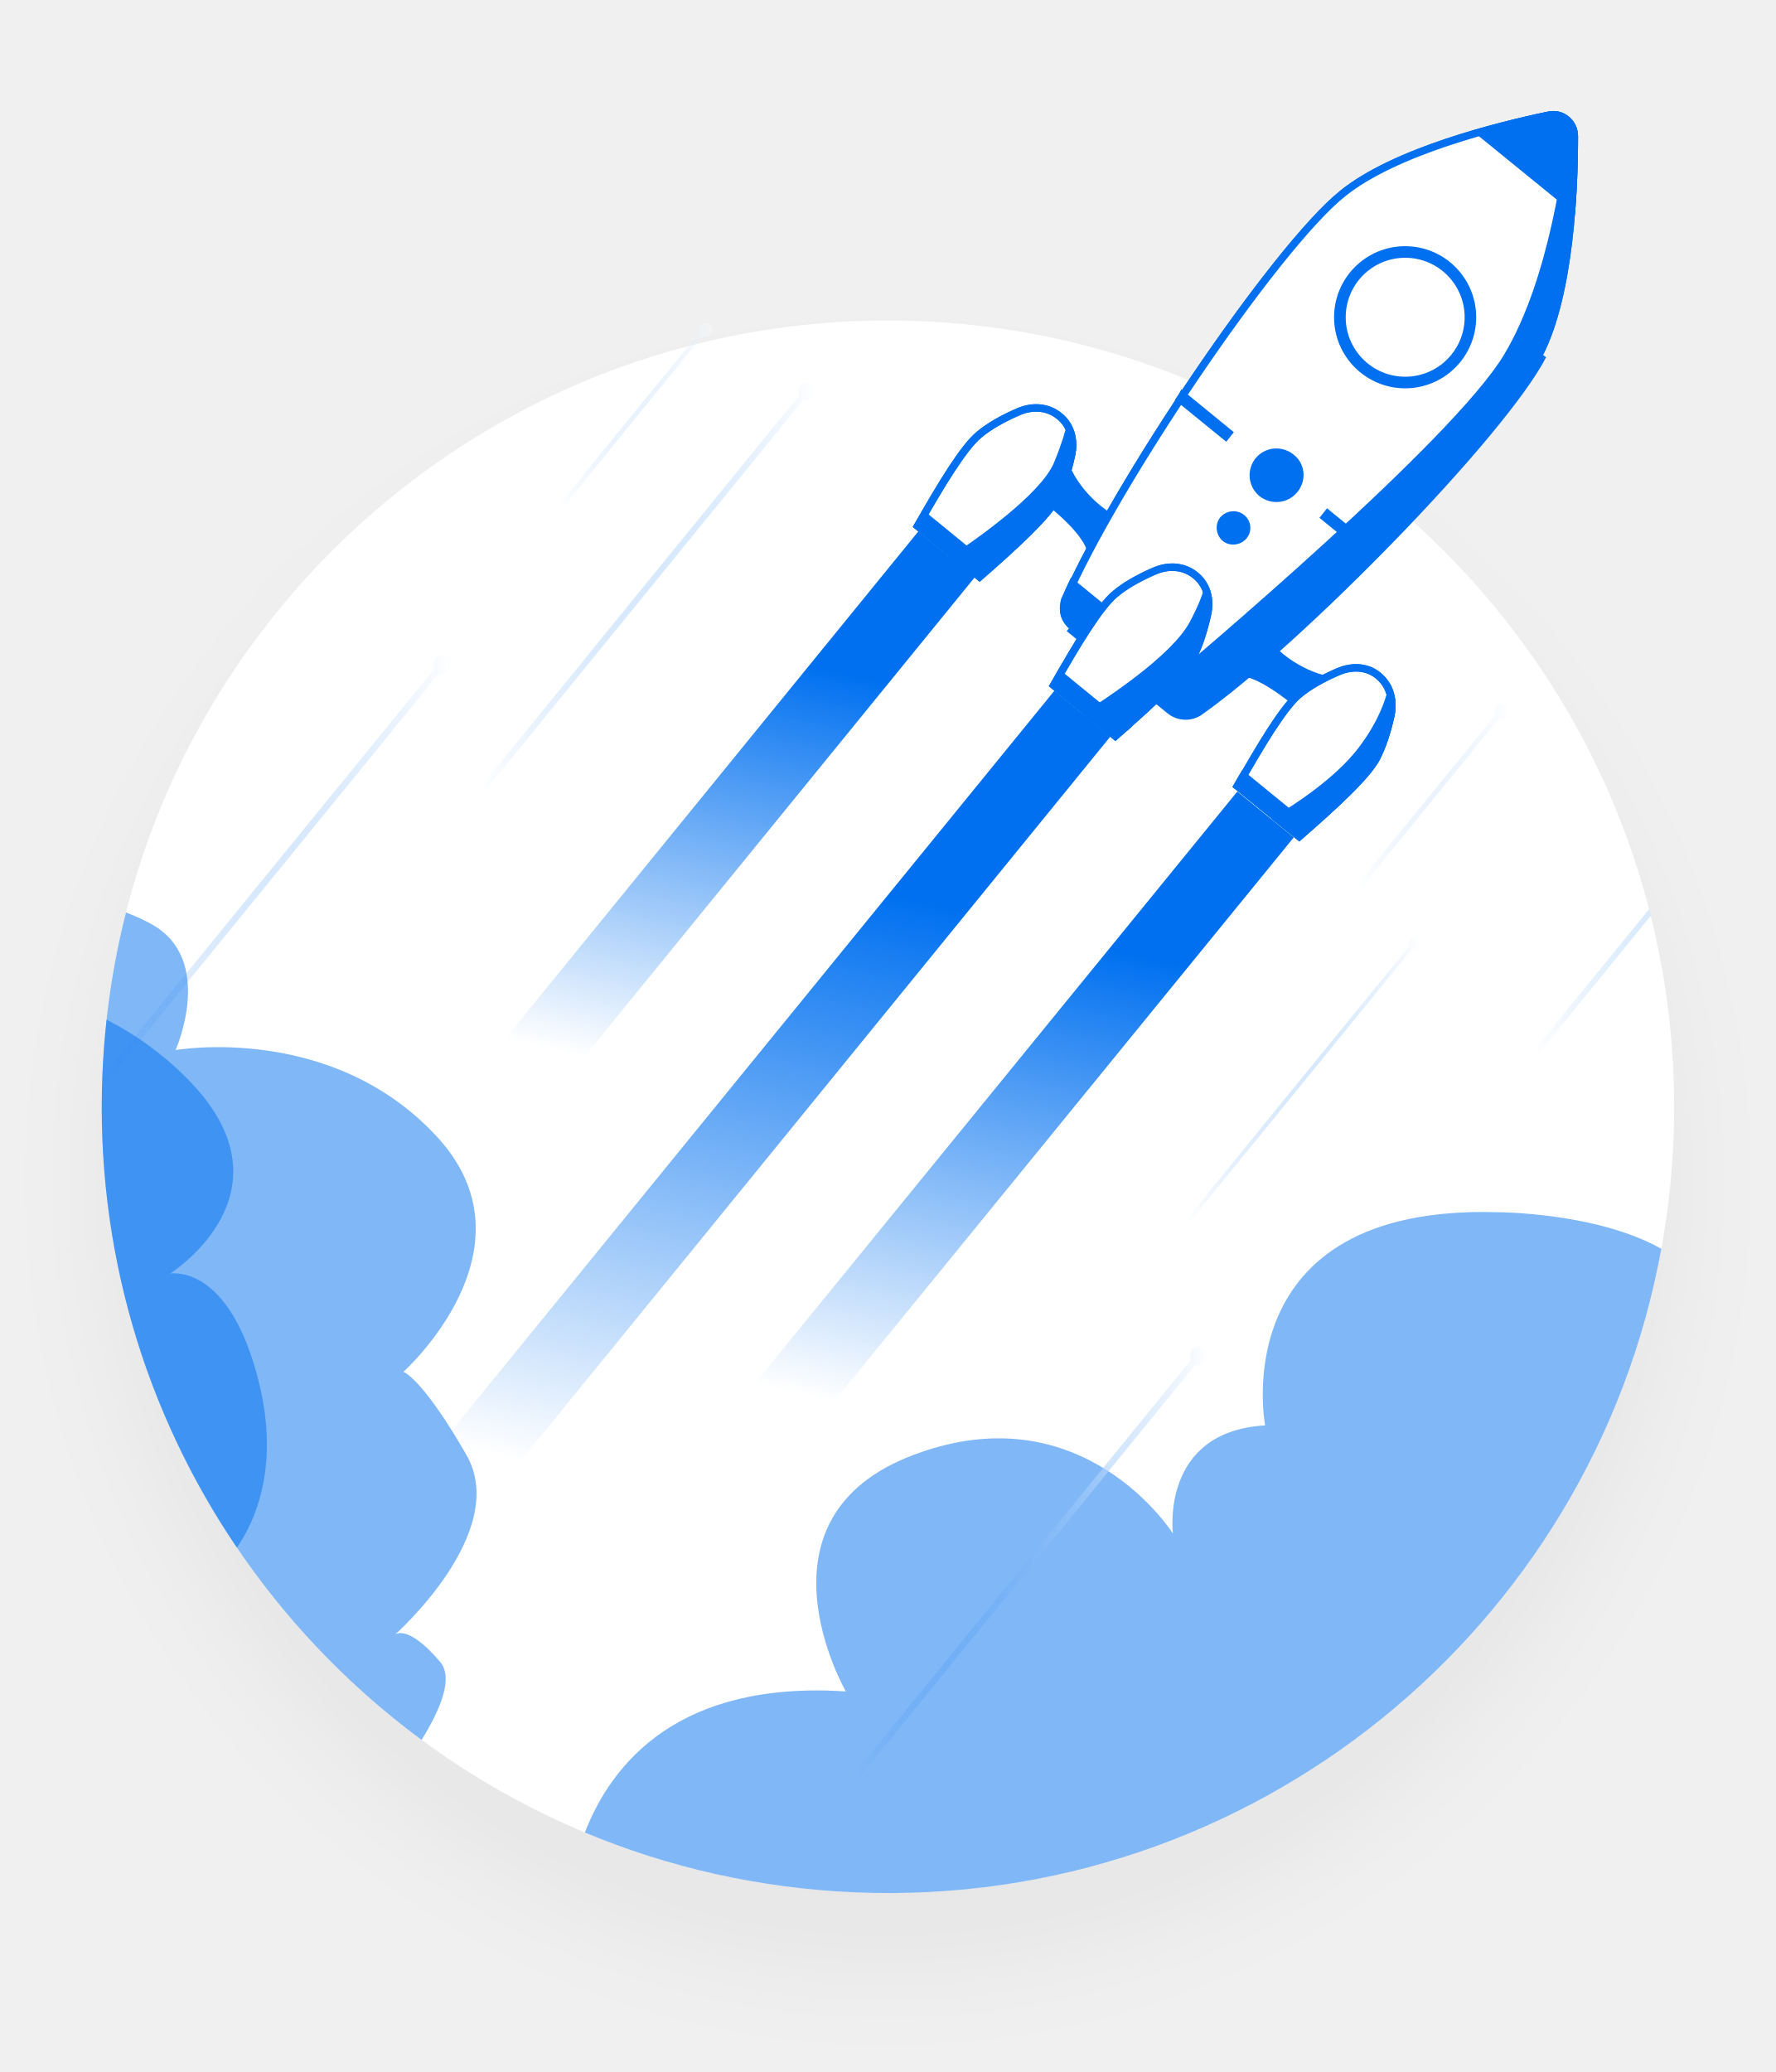
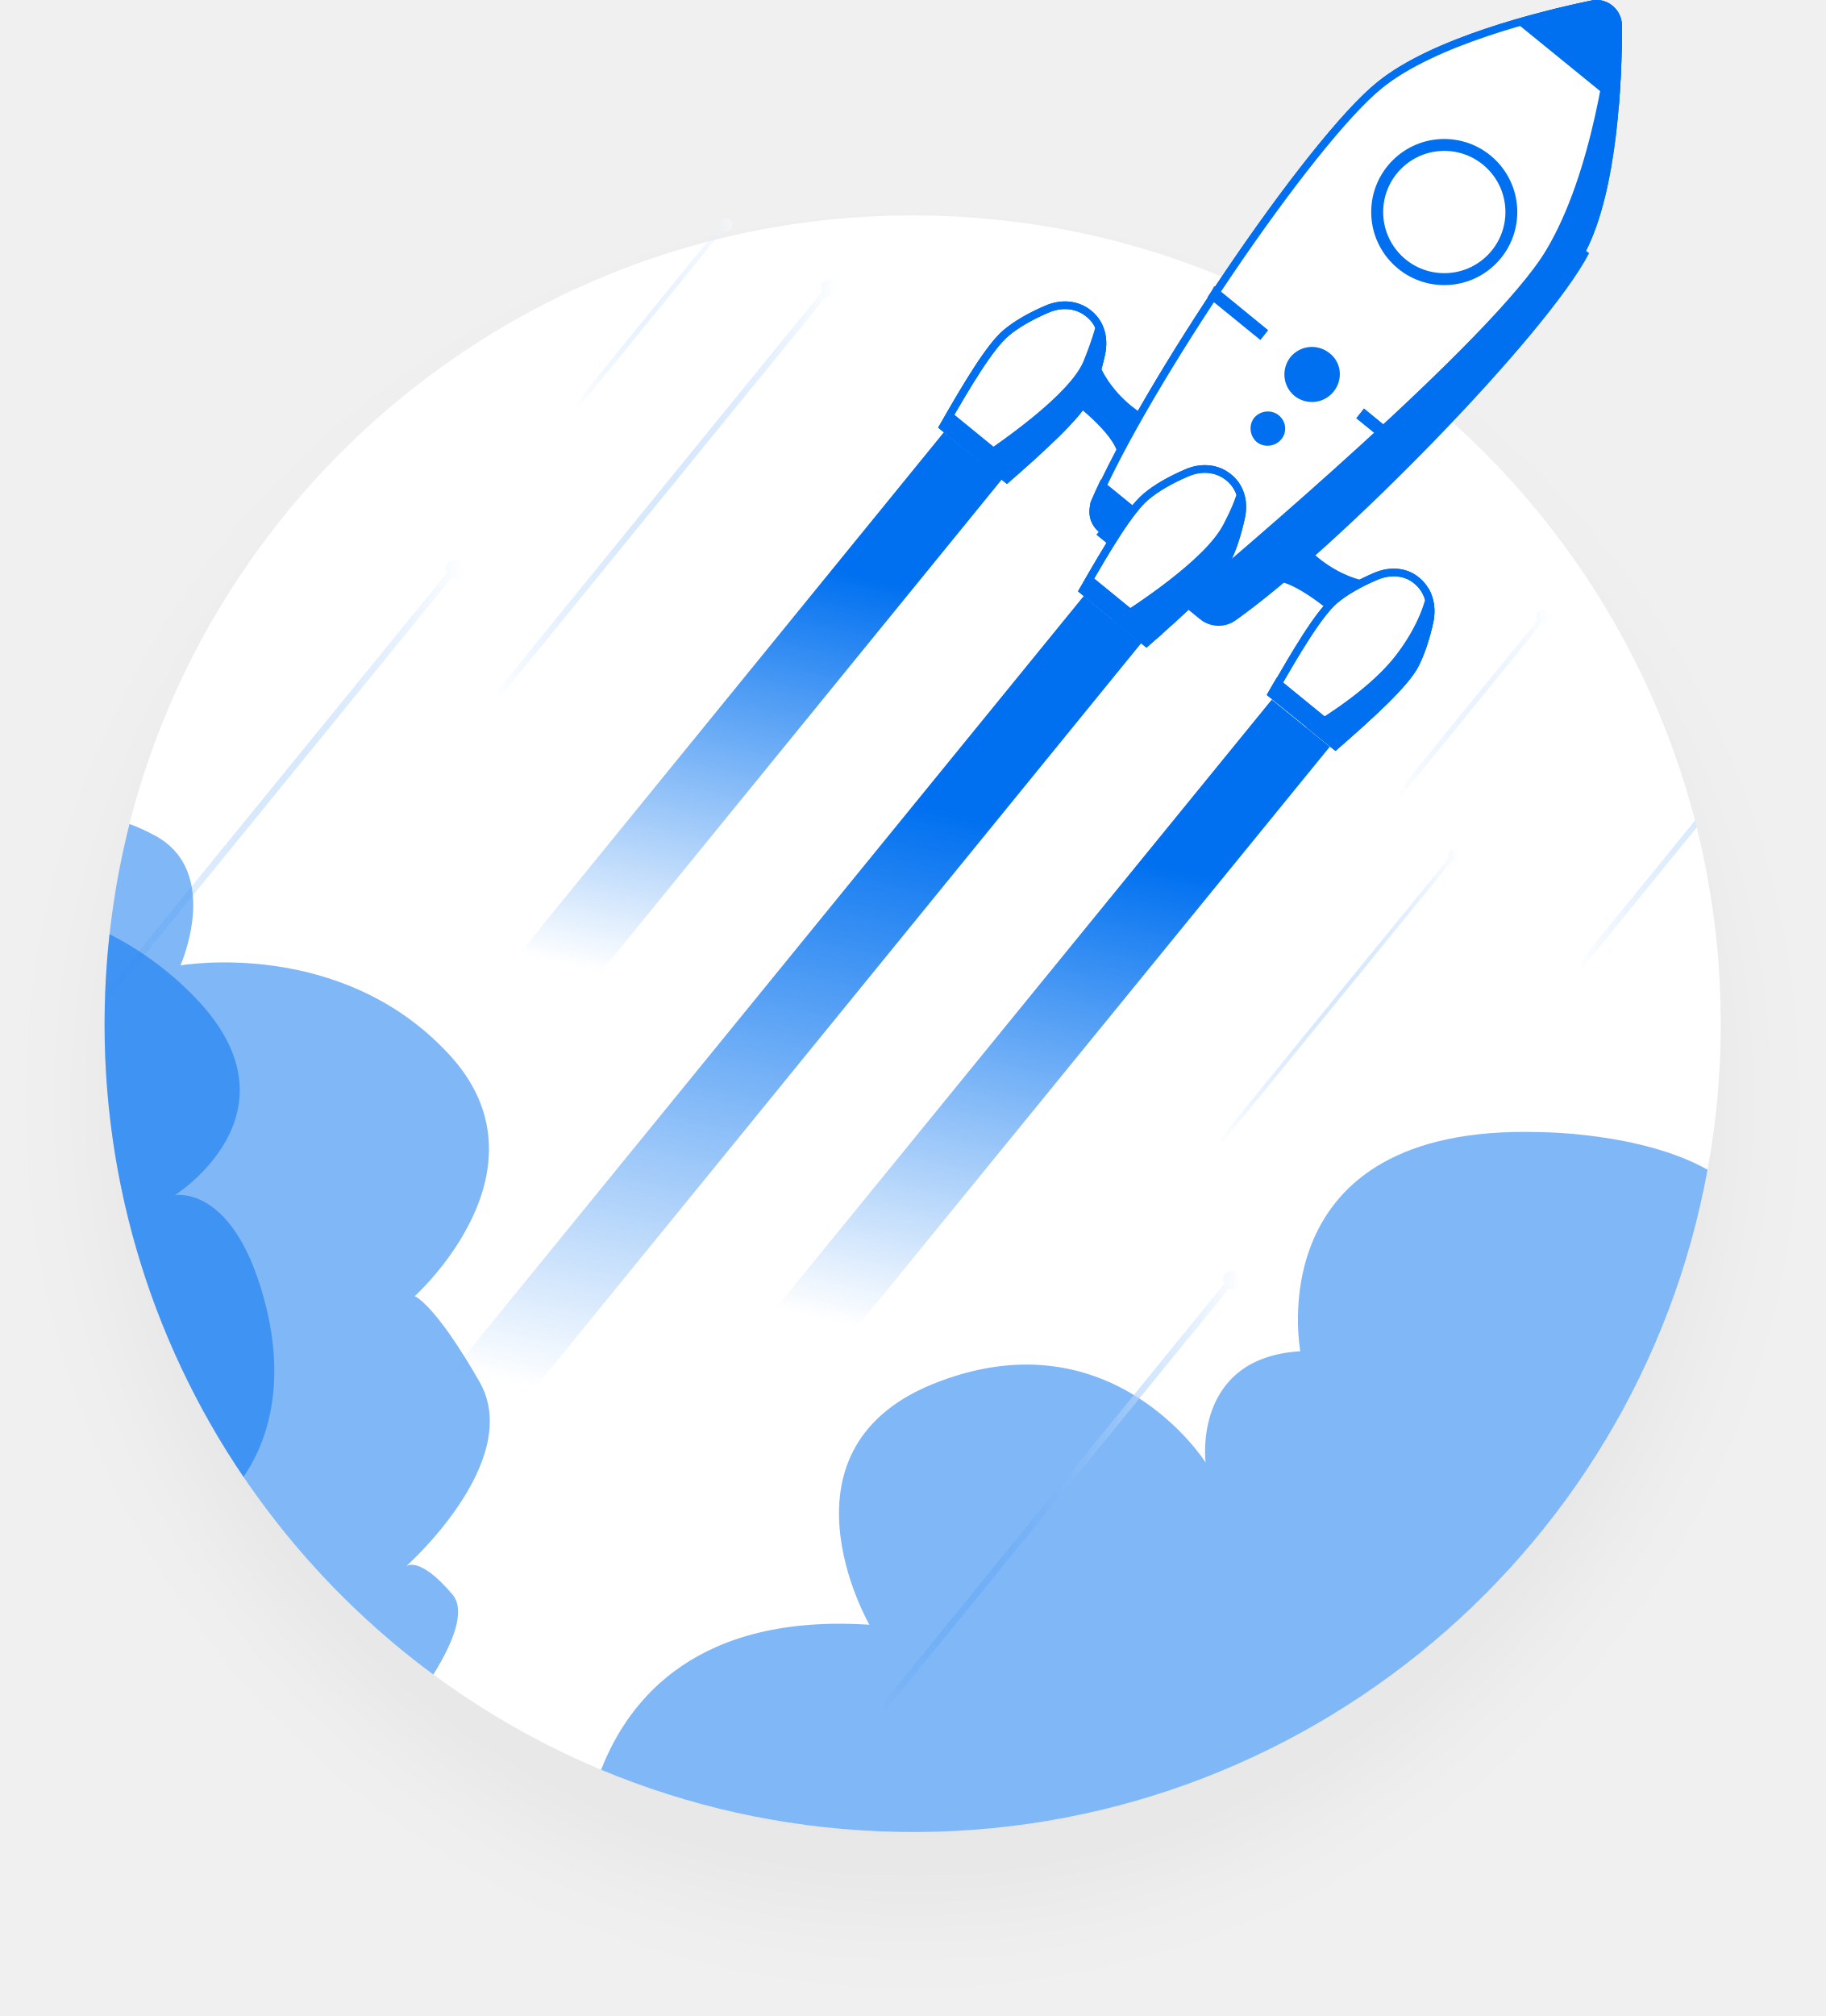
- <svg xmlns="http://www.w3.org/2000/svg" width="192" height="224" viewBox="0 0 192 224" fill="none">
-   <g filter="url(#filter0_d_3_1598)">
-     <circle cx="95.999" cy="119.653" r="84.999" fill="white" />
+ <svg xmlns="http://www.w3.org/2000/svg" width="192" height="212" viewBox="0 0 192 212" fill="none">
+   <g filter="url(#filter0_d_3_1599)">
+     <circle cx="95.999" cy="107.653" r="84.999" fill="white" />
  </g>
-   <path fill-rule="evenodd" clip-rule="evenodd" d="M45.581 188.094C23.638 171.898 9.865 145.45 11.074 116.149C11.322 110.123 12.192 104.269 13.62 98.647C14.491 98.972 15.389 99.373 16.299 99.866C23.369 103.687 18.98 113.523 18.98 113.523C18.98 113.523 35.747 110.55 47.135 122.773C58.55 134.93 43.615 148.305 43.615 148.305C43.615 148.305 45.654 148.965 50.449 157.327C55.178 165.663 42.704 176.72 42.704 176.72C42.704 176.72 44.04 175.489 47.589 179.669C49.021 181.356 47.685 184.702 45.581 188.094Z" fill="#0070F0" fill-opacity="0.5" />
-   <path fill-rule="evenodd" clip-rule="evenodd" d="M25.61 167.307C15.749 152.765 10.294 135.05 11.074 116.148C11.156 114.158 11.306 112.186 11.521 110.236C14.61 111.811 17.756 113.998 20.648 117.03C32.116 129.055 18.382 137.691 18.382 137.691C18.382 137.691 24.801 136.417 28.01 149.518C30.276 158.767 27.461 164.648 25.61 167.307Z" fill="#0070F0" fill-opacity="0.5" />
-   <path fill-rule="evenodd" clip-rule="evenodd" d="M179.613 135.007C172.131 176.046 135.368 206.349 92.498 204.58C82.132 204.153 72.276 201.886 63.232 198.107C66.204 190.466 73.511 181.693 91.449 182.855C91.449 182.855 80.604 164.042 98.858 157.255C117.111 150.402 126.811 165.789 126.811 165.789C126.811 165.789 125.396 154.769 136.779 154.097C136.779 154.097 132.199 130.177 161.903 131.051C161.903 131.051 172.605 131.051 179.613 135.007Z" fill="#0070F0" fill-opacity="0.5" />
-   <path opacity="0.32" d="M162.411 76.073C161.975 76.073 161.594 76.454 161.594 76.89C161.594 77.053 161.648 77.162 161.703 77.271L140.344 103.479L140.78 103.806L162.084 77.653C162.193 77.707 162.302 77.707 162.411 77.707C162.847 77.707 163.228 77.326 163.228 76.89C163.228 76.454 162.847 76.073 162.411 76.073Z" fill="url(#paint0_linear_3_1598)" />
-   <path opacity="0.63" d="M152.957 101.307C152.576 101.307 152.303 101.579 152.303 101.961C152.303 102.07 152.358 102.179 152.358 102.288L118.031 144.406L118.358 144.678L152.685 102.56C152.739 102.615 152.848 102.615 152.957 102.615C153.339 102.615 153.611 102.342 153.611 101.961C153.611 101.579 153.339 101.307 152.957 101.307Z" fill="url(#paint1_linear_3_1598)" />
-   <path opacity="0.65" fill-rule="evenodd" clip-rule="evenodd" d="M178.477 99.004L151.983 131.551L151.492 131.17L178.294 98.283C178.356 98.523 178.417 98.763 178.477 99.004Z" fill="url(#paint2_linear_3_1598)" />
-   <path opacity="0.63" d="M87.251 41.349C86.76 41.349 86.325 41.785 86.325 42.276C86.325 42.439 86.379 42.603 86.433 42.712L37.613 102.702L38.104 103.083L86.924 43.148C87.033 43.202 87.142 43.202 87.305 43.202C87.796 43.202 88.231 42.766 88.231 42.276C88.231 41.785 87.796 41.349 87.251 41.349Z" fill="url(#paint3_linear_3_1598)" />
-   <path opacity="0.35" d="M76.249 34.888C75.813 34.888 75.486 35.215 75.486 35.651C75.486 35.76 75.541 35.869 75.595 35.978L53.691 62.84L54.073 63.167L75.922 36.359C76.031 36.414 76.14 36.414 76.249 36.414C76.685 36.414 77.012 36.087 77.012 35.651C77.012 35.215 76.685 34.888 76.249 34.888Z" fill="url(#paint4_linear_3_1598)" />
-   <path opacity="0.63" fill-rule="evenodd" clip-rule="evenodd" d="M11.036 117.517C11.046 117.134 11.058 116.751 11.073 116.367L46.939 72.336L46.939 72.336C46.885 72.173 46.83 72.01 46.83 71.846C46.83 71.247 47.321 70.811 47.865 70.811C48.41 70.811 48.901 71.247 48.901 71.846C48.901 72.445 48.41 72.881 47.865 72.881C47.757 72.881 47.593 72.827 47.484 72.772L11.036 117.517Z" fill="url(#paint5_linear_3_1598)" />
-   <path opacity="0.9" fill-rule="evenodd" clip-rule="evenodd" d="M83.455 203.729C83.203 203.692 82.951 203.654 82.699 203.614L128.753 147.038C128.699 146.929 128.644 146.765 128.644 146.602C128.644 146.057 129.08 145.621 129.625 145.621C130.17 145.621 130.606 146.057 130.606 146.602C130.606 147.147 130.17 147.582 129.625 147.582C129.516 147.582 129.353 147.582 129.244 147.528L83.455 203.729Z" fill="url(#paint6_linear_3_1598)" />
-   <path d="M167.397 12.33L167.397 12.33L167.401 12.329C168.915 11.987 170.342 13.158 170.342 14.736C170.342 17.537 170.233 21.802 169.704 26.187C169.174 30.578 168.225 35.062 166.558 38.315C165.483 40.398 163.316 43.359 160.487 46.759C157.661 50.155 154.188 53.974 150.51 57.771C143.151 65.368 134.991 72.859 129.591 76.686L129.589 76.688C128.708 77.323 127.481 77.275 126.648 76.589L126.647 76.588L115.751 67.708C115.751 67.707 115.751 67.707 115.75 67.707C114.917 67.021 114.621 65.842 115.064 64.807C117.669 58.728 123.324 49.21 129.261 40.462C132.227 36.09 135.261 31.916 138.014 28.465C140.771 25.01 143.234 22.296 145.062 20.831L145.063 20.83C147.885 18.546 152.084 16.705 156.285 15.291C160.48 13.879 164.651 12.901 167.397 12.33Z" fill="white" stroke="#0070F0" stroke-width="0.538" />
-   <path d="M127.02 43.234L132.577 47.756L133.394 46.721L127.728 42.089C127.51 42.525 127.237 42.907 127.02 43.234Z" fill="#0070F0" />
-   <path d="M169.627 12.611C169.137 17.406 167.502 30.156 162.653 38.274C157.15 47.537 129.416 70.912 124.458 75.108L126.419 76.688C127.346 77.45 128.708 77.505 129.688 76.797C140.531 69.223 162.435 46.883 166.74 38.438C170.118 31.845 170.554 20.348 170.554 14.736C170.608 13.864 170.227 13.156 169.627 12.611Z" fill="#0070F0" />
-   <path d="M140.259 53.204C139.224 54.457 137.426 54.62 136.172 53.64C134.919 52.604 134.756 50.806 135.736 49.553C136.772 48.3 138.57 48.136 139.823 49.117C141.131 50.098 141.294 51.951 140.259 53.204Z" fill="#0070F0" />
-   <path d="M151.917 41.98C156.16 41.98 159.599 38.541 159.599 34.298C159.599 30.055 156.16 26.615 151.917 26.615C147.674 26.615 144.234 30.055 144.234 34.298C144.234 38.541 147.674 41.98 151.917 41.98Z" fill="#0070F0" />
-   <path d="M151.921 40.726C155.472 40.726 158.351 37.848 158.351 34.297C158.351 30.746 155.472 27.867 151.921 27.867C148.37 27.867 145.492 30.746 145.492 34.297C145.492 37.848 148.37 40.726 151.921 40.726Z" fill="white" />
-   <path d="M134.76 58.216C134.107 58.979 132.962 59.088 132.2 58.489C131.437 57.835 131.328 56.691 131.927 55.928C132.581 55.165 133.725 55.056 134.488 55.655C135.305 56.309 135.414 57.453 134.76 58.216Z" fill="#0070F0" />
-   <path d="M115.955 62.794C115.515 63.706 115.197 63.909 114.866 64.701C114.623 65.283 115.05 65.829 114.866 66.336L115.411 67.687L127.943 77.233C129.032 76.58 130.34 76.471 131.702 75.381L115.955 62.794Z" fill="url(#paint7_linear_3_1598)" />
-   <path d="M115.791 62.413C115.401 63.221 115.054 63.986 114.749 64.701C114.458 65.385 114.962 65.75 114.749 66.336L115.41 67.76L126.388 76.688L127.942 77.233C128.554 76.866 129.272 77.193 129.977 76.688C130.528 76.294 131.104 75.858 131.701 75.38L115.791 62.413Z" fill="#0070F0" />
-   <path d="M127.89 72.275C126.364 73.582 125.22 74.563 124.512 75.162L125.166 75.707L126.473 76.743L127.399 77.233C127.944 77.233 128.489 77.505 129.797 76.852C130.124 76.634 130.396 76.416 130.723 76.198C130.723 76.198 130.778 76.198 130.778 76.143C130.996 75.98 131.214 75.816 131.377 75.653C131.486 75.544 131.595 75.489 131.704 75.435L131.758 75.38L127.89 72.275Z" fill="#0070F0" />
-   <path d="M120.046 55.437C120.046 55.437 116.995 53.639 115.578 50.206L112.473 54.021C112.473 54.021 117.322 57.562 117.594 59.905C118.303 58.489 119.12 57.017 120.046 55.437Z" fill="#0070F0" />
-   <path d="M126.477 76.797C127.403 77.56 128.765 77.614 129.746 76.906C140.589 69.223 162.438 46.884 166.797 38.438L126.477 76.797ZM126.477 76.797L115.58 67.915L126.477 76.797ZM166.438 38.254C165.37 40.323 163.212 43.274 160.383 46.673C157.561 50.065 154.089 53.882 150.413 57.677C143.056 65.273 134.903 72.757 129.513 76.576L129.51 76.578C128.68 77.178 127.52 77.133 126.734 76.485L126.732 76.484L115.836 67.604C115.836 67.603 115.836 67.603 115.835 67.603C115.049 66.955 114.768 65.84 115.188 64.86C117.788 58.794 123.437 49.284 129.372 40.538C132.337 36.168 135.369 31.997 138.119 28.549C140.875 25.095 143.331 22.391 145.146 20.936L145.148 20.935C147.951 18.666 152.131 16.831 156.328 15.419C160.516 14.009 164.681 13.032 167.424 12.462L167.424 12.462L167.431 12.46C168.857 12.138 170.207 13.241 170.207 14.736C170.207 17.534 170.099 21.793 169.57 26.171C169.04 30.558 168.094 35.022 166.438 38.254Z" stroke="#0070F0" stroke-width="0.808" />
-   <path d="M114.239 53.883L114.239 53.884C113.725 54.834 112.648 56.077 111.137 57.561C109.696 58.976 107.89 60.582 105.87 62.321L99.203 56.867C100.502 54.586 101.72 52.509 102.823 50.816C103.98 49.039 104.988 47.722 105.81 47.029L105.81 47.029L105.812 47.027C106.913 46.083 108.452 45.23 110.069 44.53L110.069 44.53L110.071 44.529C111.792 43.769 113.427 44.083 114.502 44.962L114.502 44.962L114.509 44.968C115.629 45.845 116.239 47.371 115.834 49.193L115.834 49.194C115.456 50.921 114.921 52.623 114.239 53.883Z" fill="white" stroke="#0070F0" stroke-width="0.808" />
-   <path d="M99.774 55.11C99.447 55.71 99.065 56.364 98.684 56.963L105.876 62.847C106.421 62.357 106.966 61.867 107.511 61.431L99.774 55.11Z" fill="#0070F0" />
-   <path d="M143.47 54.948L142.653 55.983L148.21 60.506C148.537 60.179 148.81 59.852 149.137 59.579L143.47 54.948Z" fill="#0070F0" />
-   <path d="M130.549 66.411L130.549 66.412C130.171 68.138 129.637 69.838 128.955 71.097C128.413 72.052 127.32 73.297 125.811 74.778C124.37 76.194 122.577 77.799 120.583 79.537L113.918 74.085C115.217 71.804 116.434 69.727 117.537 68.034C118.695 66.256 119.702 64.94 120.524 64.246L120.524 64.246L120.527 64.244C121.627 63.301 123.166 62.448 124.783 61.747L124.783 61.747L124.786 61.746C126.507 60.987 128.142 61.3 129.216 62.18L129.216 62.18L129.223 62.185C130.344 63.062 130.954 64.589 130.549 66.411Z" fill="white" stroke="#0070F0" stroke-width="0.808" />
-   <path d="M128.651 67.207C126.69 70.912 119.389 75.652 116.991 77.178L120.587 80.12C124.783 76.469 128.161 73.309 129.251 71.348C129.959 70.04 130.504 68.296 130.885 66.553C131.212 65.136 130.94 63.883 130.34 62.902C130.177 63.883 129.687 65.245 128.651 67.207Z" fill="#0070F0" />
-   <path d="M114.488 72.329C114.161 72.928 113.78 73.582 113.398 74.181L120.591 80.066C121.136 79.575 121.68 79.085 122.225 78.649L114.488 72.329Z" fill="#0070F0" />
-   <path d="M51.388 128.722L45.285 123.764L99.282 57.454L105.384 62.412L51.388 128.722Z" fill="url(#paint8_linear_3_1598)" />
-   <path d="M38.368 179.941L32.266 174.982L113.996 74.672L120.044 79.63L38.368 179.941Z" fill="url(#paint9_linear_3_1598)" />
-   <path d="M137.752 69.822C137.752 69.822 140.149 72.438 143.8 73.146L140.694 76.96C140.694 76.96 136.226 72.928 133.883 73.092C135.136 72.111 136.39 70.967 137.752 69.822Z" fill="#0070F0" />
-   <path d="M144.616 72.645L144.616 72.645L144.618 72.644C146.349 71.881 147.976 72.151 149.041 73.07L149.041 73.071L149.049 73.078C150.121 73.955 150.734 75.487 150.38 77.315C150.004 79.034 149.47 80.683 148.785 82.002C148.27 82.952 147.193 84.195 145.691 85.677C144.256 87.092 142.464 88.697 140.47 90.435L133.805 84.982C135.103 82.703 136.308 80.638 137.398 78.95C138.541 77.182 139.536 75.863 140.361 75.141C141.462 74.198 143 73.345 144.616 72.645Z" fill="white" stroke="#0070F0" stroke-width="0.808" />
-   <path d="M142.054 89.546C141.51 90.037 141.074 90.364 140.474 90.854L133.228 85.079C133.609 84.425 133.936 83.825 134.317 83.226L142.054 89.546Z" fill="#0070F0" />
-   <path d="M70.133 163.648L76.236 168.606L139.877 90.527L133.774 85.568L70.133 163.648Z" fill="url(#paint10_linear_3_1598)" />
-   <path d="M167.34 12.066C165.215 12.502 162.273 13.211 159.167 14.137L170.283 23.182C170.555 19.913 170.609 16.916 170.609 14.736C170.609 12.993 169.029 11.685 167.34 12.066Z" fill="#0070F0" />
-   <path d="M130.724 76.088C130.67 76.143 130.67 76.143 130.724 76.088C130.888 75.98 131.106 75.816 131.324 75.598C131.106 75.816 130.888 75.98 130.724 76.088Z" fill="url(#paint11_linear_3_1598)" />
-   <path d="M125.658 76.089L126.421 76.688L125.114 75.653L125.658 76.089Z" fill="url(#paint12_linear_3_1598)" />
-   <path d="M170.117 14.615C170.117 14.565 170.117 14.514 170.117 14.463C170.117 14.412 170.117 14.361 170.117 14.31C170.117 14.26 170.063 14.209 170.063 14.107C170.063 14.056 170.063 14.056 170.063 14.006C170.063 13.955 170.008 13.853 169.954 13.802V13.752C169.899 13.65 169.845 13.599 169.845 13.548C169.79 13.447 169.736 13.396 169.681 13.345C169.572 13.193 169.409 13.091 169.3 12.938C169.082 14.768 168.701 17.817 167.992 21.272L169.899 22.746C169.954 22.39 169.954 21.984 170.008 21.628C170.063 20.866 170.117 20.154 170.117 19.494V19.443C170.172 18.782 170.172 18.122 170.172 17.512C170.172 17.461 170.172 17.41 170.172 17.41C170.172 17.105 170.172 16.851 170.172 16.547C170.172 16.292 170.172 16.038 170.172 15.784C170.172 15.733 170.172 15.683 170.172 15.632C170.172 15.378 170.172 15.174 170.172 14.971C170.117 14.819 170.117 14.717 170.117 14.615Z" fill="#0070F0" />
-   <path d="M150.226 73.8C149.954 75.216 149.191 77.832 146.848 80.883C144.396 84.098 139.928 87.04 137.422 88.511L140.473 90.963C144.669 87.312 148.047 84.152 149.137 82.191C149.845 80.883 150.39 79.139 150.771 77.396C151.044 76.034 150.826 74.781 150.226 73.8Z" fill="#0070F0" />
-   <path d="M141.298 90.037C141.516 89.819 141.625 89.71 141.843 89.492C141.843 89.492 142.061 89.492 142.116 89.492L139.391 87.312C138.683 87.748 138.029 88.075 137.484 88.402L140.481 90.854C140.754 90.636 141.026 90.255 141.298 90.037C141.244 90.037 141.244 89.982 141.298 90.037Z" fill="#0070F0" />
-   <path d="M120.639 80.066C121.184 79.575 121.729 79.085 122.274 78.649L118.95 75.925C118.187 76.415 117.534 76.851 117.098 77.124L120.639 80.066Z" fill="#0070F0" />
-   <path d="M113.943 50.044C112.472 53.477 105.443 58.381 102.664 60.233L105.933 62.903C110.129 59.253 113.507 56.093 114.597 54.131C115.305 52.823 115.85 51.08 116.231 49.336C116.558 47.81 116.231 46.448 115.468 45.413C115.251 46.394 114.815 47.919 113.943 50.044Z" fill="#0070F0" />
-   <path d="M106.594 61.887C106.812 61.724 106.943 61.529 107.161 61.365C107.161 61.365 107.244 61.267 107.433 61.377L104.572 58.98C103.863 59.47 103.209 59.906 102.773 60.233L105.744 62.67C106.016 62.452 106.322 62.105 106.594 61.887C106.54 61.942 106.54 61.833 106.594 61.887Z" fill="#0070F0" />
-   <path d="M114.243 53.884L114.243 53.884C113.729 54.834 112.652 56.078 111.141 57.561C109.7 58.976 107.894 60.582 105.874 62.322L99.208 56.867C100.506 54.587 101.724 52.51 102.827 50.816C103.984 49.039 104.992 47.723 105.814 47.029L105.814 47.029L105.816 47.027C106.917 46.084 108.456 45.231 110.073 44.53L110.073 44.53L110.075 44.529C111.796 43.77 113.431 44.083 114.506 44.962L114.506 44.963L114.513 44.968C115.634 45.845 116.243 47.372 115.839 49.194L115.838 49.195C115.46 50.922 114.926 52.624 114.243 53.884Z" stroke="#0070F0" stroke-width="0.808" />
-   <path d="M130.549 66.411L130.549 66.412C130.171 68.138 129.637 69.838 128.955 71.097C128.413 72.052 127.32 73.297 125.811 74.778C124.37 76.194 122.577 77.799 120.583 79.537L113.918 74.085C115.217 71.804 116.434 69.727 117.537 68.034C118.695 66.256 119.702 64.94 120.524 64.246L120.524 64.246L120.527 64.244C121.627 63.301 123.166 62.448 124.783 61.747L124.783 61.747L124.786 61.746C126.507 60.987 128.142 61.3 129.216 62.18L129.216 62.18L129.223 62.185C130.344 63.062 130.954 64.589 130.549 66.411Z" stroke="#0070F0" stroke-width="0.808" />
-   <path d="M144.612 72.645L144.612 72.645L144.614 72.644C146.345 71.881 147.972 72.151 149.037 73.07L149.037 73.071L149.045 73.078C150.117 73.955 150.73 75.487 150.376 77.315C150 79.034 149.466 80.683 148.78 82.002C148.266 82.952 147.189 84.195 145.687 85.677C144.252 87.092 142.46 88.697 140.466 90.435L133.801 84.982C135.099 82.703 136.304 80.638 137.394 78.95C138.537 77.182 139.532 75.863 140.357 75.141C141.457 74.198 142.996 73.345 144.612 72.645Z" stroke="#0070F0" stroke-width="0.808" />
+   <path fill-rule="evenodd" clip-rule="evenodd" d="M45.581 176.094C23.638 159.898 9.865 133.45 11.074 104.149C11.322 98.123 12.192 92.269 13.62 86.647C14.491 86.972 15.389 87.373 16.299 87.866C23.369 91.688 18.98 101.523 18.98 101.523C18.98 101.523 35.747 98.55 47.135 110.773C58.55 122.93 43.615 136.305 43.615 136.305C43.615 136.305 45.654 136.965 50.449 145.327C55.178 153.663 42.704 164.72 42.704 164.72C42.704 164.72 44.04 163.489 47.589 167.669C49.021 169.356 47.685 172.702 45.581 176.094Z" fill="#0070F0" fill-opacity="0.5" />
+   <path fill-rule="evenodd" clip-rule="evenodd" d="M25.61 155.307C15.749 140.765 10.294 123.05 11.074 104.148C11.156 102.158 11.306 100.186 11.521 98.236C14.61 99.811 17.756 101.998 20.648 105.03C32.116 117.055 18.382 125.691 18.382 125.691C18.382 125.691 24.801 124.417 28.01 137.518C30.276 146.767 27.461 152.648 25.61 155.307Z" fill="#0070F0" fill-opacity="0.5" />
+   <path fill-rule="evenodd" clip-rule="evenodd" d="M179.613 123.007C172.131 164.046 135.368 194.349 92.498 192.58C82.132 192.153 72.276 189.886 63.232 186.107C66.204 178.466 73.511 169.693 91.449 170.855C91.449 170.855 80.604 152.042 98.858 145.255C117.111 138.402 126.811 153.789 126.811 153.789C126.811 153.789 125.396 142.769 136.779 142.097C136.779 142.097 132.199 118.177 161.903 119.051C161.903 119.051 172.605 119.051 179.613 123.007Z" fill="#0070F0" fill-opacity="0.5" />
+   <path opacity="0.32" d="M162.411 64.073C161.975 64.073 161.594 64.454 161.594 64.89C161.594 65.053 161.648 65.162 161.703 65.271L140.344 91.48L140.78 91.806L162.084 65.653C162.193 65.707 162.302 65.707 162.411 65.707C162.847 65.707 163.228 65.326 163.228 64.89C163.228 64.454 162.847 64.073 162.411 64.073Z" fill="url(#paint0_linear_3_1599)" />
+   <path opacity="0.63" d="M152.957 89.307C152.576 89.307 152.303 89.579 152.303 89.961C152.303 90.07 152.358 90.179 152.358 90.288L118.031 132.406L118.358 132.678L152.685 90.56C152.739 90.615 152.848 90.615 152.957 90.615C153.339 90.615 153.611 90.342 153.611 89.961C153.611 89.579 153.339 89.307 152.957 89.307Z" fill="url(#paint1_linear_3_1599)" />
+   <path opacity="0.65" fill-rule="evenodd" clip-rule="evenodd" d="M178.477 87.004L151.983 119.551L151.492 119.17L178.294 86.283C178.356 86.523 178.417 86.763 178.477 87.004Z" fill="url(#paint2_linear_3_1599)" />
+   <path opacity="0.63" d="M87.251 29.349C86.76 29.349 86.325 29.785 86.325 30.276C86.325 30.439 86.379 30.603 86.433 30.712L37.613 90.702L38.104 91.083L86.924 31.148C87.033 31.202 87.142 31.202 87.305 31.202C87.796 31.202 88.231 30.766 88.231 30.276C88.231 29.785 87.796 29.349 87.251 29.349Z" fill="url(#paint3_linear_3_1599)" />
+   <path opacity="0.35" d="M76.249 22.888C75.813 22.888 75.486 23.215 75.486 23.651C75.486 23.76 75.541 23.869 75.595 23.978L53.691 50.84L54.073 51.167L75.922 24.359C76.031 24.414 76.14 24.414 76.249 24.414C76.685 24.414 77.012 24.087 77.012 23.651C77.012 23.215 76.685 22.888 76.249 22.888Z" fill="url(#paint4_linear_3_1599)" />
+   <path opacity="0.63" fill-rule="evenodd" clip-rule="evenodd" d="M11.036 105.517C11.046 105.134 11.058 104.751 11.073 104.367L46.939 60.336L46.939 60.336C46.885 60.173 46.83 60.01 46.83 59.846C46.83 59.247 47.321 58.811 47.865 58.811C48.41 58.811 48.901 59.247 48.901 59.846C48.901 60.445 48.41 60.881 47.865 60.881C47.757 60.881 47.593 60.827 47.484 60.772L11.036 105.517Z" fill="url(#paint5_linear_3_1599)" />
+   <path opacity="0.9" fill-rule="evenodd" clip-rule="evenodd" d="M83.455 191.729C83.203 191.692 82.951 191.654 82.699 191.614L128.753 135.038C128.699 134.929 128.644 134.765 128.644 134.602C128.644 134.057 129.08 133.621 129.625 133.621C130.17 133.621 130.606 134.057 130.606 134.602C130.606 135.147 130.17 135.582 129.625 135.582C129.516 135.582 129.353 135.582 129.244 135.528L83.455 191.729Z" fill="url(#paint6_linear_3_1599)" />
+   <path d="M167.397 0.33L167.397 0.33L167.401 0.329C168.915 -0.013 170.342 1.158 170.342 2.736C170.342 5.537 170.233 9.802 169.704 14.187C169.174 18.578 168.225 23.062 166.558 26.315C165.483 28.398 163.316 31.359 160.487 34.759C157.661 38.155 154.188 41.974 150.51 45.771C143.151 53.368 134.991 60.859 129.591 64.686L129.589 64.688C128.708 65.323 127.481 65.275 126.648 64.589L126.647 64.588L115.751 55.708C115.751 55.708 115.751 55.707 115.75 55.707C114.917 55.021 114.621 53.842 115.064 52.807C117.669 46.728 123.324 37.21 129.261 28.462C132.227 24.09 135.261 19.916 138.014 16.465C140.771 13.01 143.234 10.296 145.062 8.831L145.063 8.83C147.885 6.546 152.084 4.705 156.285 3.291C160.48 1.879 164.651 0.901 167.397 0.33Z" fill="white" stroke="#0070F0" stroke-width="0.538" />
+   <path d="M127.02 31.234L132.577 35.756L133.394 34.721L127.728 30.089C127.51 30.525 127.237 30.907 127.02 31.234Z" fill="#0070F0" />
+   <path d="M169.627 0.611C169.137 5.406 167.502 18.156 162.653 26.274C157.15 35.537 129.416 58.912 124.458 63.108L126.419 64.688C127.346 65.45 128.708 65.505 129.688 64.797C140.531 57.223 162.435 34.883 166.74 26.438C170.118 19.845 170.554 8.348 170.554 2.736C170.608 1.864 170.227 1.156 169.627 0.611Z" fill="#0070F0" />
+   <path d="M140.259 41.204C139.224 42.457 137.426 42.62 136.172 41.64C134.919 40.604 134.756 38.806 135.736 37.553C136.772 36.3 138.57 36.136 139.823 37.117C141.131 38.098 141.294 39.951 140.259 41.204Z" fill="#0070F0" />
+   <path d="M151.917 29.98C156.16 29.98 159.599 26.541 159.599 22.298C159.599 18.055 156.16 14.615 151.917 14.615C147.674 14.615 144.234 18.055 144.234 22.298C144.234 26.541 147.674 29.98 151.917 29.98Z" fill="#0070F0" />
+   <path d="M151.921 28.726C155.472 28.726 158.351 25.848 158.351 22.297C158.351 18.746 155.472 15.867 151.921 15.867C148.37 15.867 145.492 18.746 145.492 22.297C145.492 25.848 148.37 28.726 151.921 28.726Z" fill="white" />
+   <path d="M134.76 46.216C134.107 46.979 132.962 47.088 132.2 46.489C131.437 45.835 131.328 44.691 131.927 43.928C132.581 43.165 133.725 43.056 134.488 43.655C135.305 44.309 135.414 45.453 134.76 46.216Z" fill="#0070F0" />
+   <path d="M115.955 50.794C115.515 51.706 115.197 51.909 114.866 52.702C114.623 53.283 115.05 53.829 114.866 54.336L115.411 55.687L127.943 65.233C129.032 64.58 130.34 64.471 131.702 63.381L115.955 50.794Z" fill="url(#paint7_linear_3_1599)" />
+   <path d="M115.791 50.413C115.401 51.221 115.054 51.986 114.749 52.701C114.458 53.385 114.962 53.75 114.749 54.336L115.41 55.76L126.388 64.688L127.942 65.233C128.554 64.866 129.272 65.193 129.977 64.688C130.528 64.294 131.104 63.858 131.701 63.38L115.791 50.413Z" fill="#0070F0" />
+   <path d="M127.89 60.275C126.364 61.582 125.22 62.563 124.512 63.163L125.166 63.707L126.473 64.743L127.399 65.233C127.944 65.233 128.489 65.505 129.797 64.852C130.124 64.634 130.396 64.416 130.723 64.198C130.723 64.198 130.778 64.198 130.778 64.143C130.996 63.98 131.214 63.816 131.377 63.653C131.486 63.544 131.595 63.489 131.704 63.435L131.758 63.38L127.89 60.275Z" fill="#0070F0" />
+   <path d="M120.046 43.437C120.046 43.437 116.995 41.639 115.578 38.206L112.473 42.021C112.473 42.021 117.322 45.562 117.594 47.905C118.303 46.489 119.12 45.017 120.046 43.437Z" fill="#0070F0" />
+   <path d="M126.477 64.797C127.403 65.56 128.765 65.614 129.746 64.906C140.589 57.223 162.438 34.884 166.797 26.438L126.477 64.797ZM126.477 64.797L115.58 55.916L126.477 64.797ZM166.438 26.254C165.37 28.323 163.212 31.274 160.383 34.673C157.561 38.065 154.089 41.882 150.413 45.677C143.056 53.273 134.903 60.757 129.513 64.576L129.51 64.578C128.68 65.178 127.52 65.133 126.734 64.485L126.732 64.484L115.836 55.604C115.836 55.603 115.836 55.603 115.835 55.603C115.049 54.955 114.768 53.84 115.188 52.86C117.788 46.794 123.437 37.284 129.372 28.538C132.337 24.168 135.369 19.997 138.119 16.549C140.875 13.095 143.331 10.391 145.146 8.936L145.148 8.935C147.951 6.666 152.131 4.831 156.328 3.419C160.516 2.009 164.681 1.032 167.424 0.462L167.424 0.462L167.431 0.46C168.857 0.138 170.207 1.241 170.207 2.736C170.207 5.534 170.099 9.793 169.57 14.171C169.04 18.558 168.094 23.022 166.438 26.254Z" stroke="#0070F0" stroke-width="0.808" />
+   <path d="M114.239 41.883L114.239 41.884C113.725 42.834 112.648 44.077 111.137 45.561C109.696 46.976 107.89 48.582 105.87 50.321L99.203 44.867C100.502 42.586 101.72 40.509 102.823 38.816C103.98 37.039 104.988 35.722 105.81 35.029L105.81 35.029L105.812 35.027C106.913 34.083 108.452 33.23 110.069 32.53L110.069 32.53L110.071 32.529C111.792 31.769 113.427 32.083 114.502 32.962L114.502 32.962L114.509 32.968C115.629 33.845 116.239 35.371 115.834 37.193L115.834 37.194C115.456 38.921 114.921 40.623 114.239 41.883Z" fill="white" stroke="#0070F0" stroke-width="0.808" />
+   <path d="M99.774 43.11C99.447 43.71 99.065 44.364 98.684 44.963L105.876 50.847C106.421 50.357 106.966 49.867 107.511 49.431L99.774 43.11Z" fill="#0070F0" />
+   <path d="M143.47 42.948L142.653 43.983L148.21 48.506C148.537 48.179 148.81 47.852 149.137 47.579L143.47 42.948Z" fill="#0070F0" />
+   <path d="M130.549 54.411L130.549 54.412C130.171 56.138 129.637 57.838 128.955 59.097C128.413 60.052 127.32 61.297 125.811 62.779C124.37 64.194 122.577 65.799 120.583 67.537L113.918 62.084C115.217 59.804 116.434 57.727 117.537 56.033C118.695 54.256 119.702 52.94 120.524 52.246L120.524 52.246L120.527 52.244C121.627 51.301 123.166 50.448 124.783 49.747L124.783 49.747L124.786 49.746C126.507 48.987 128.142 49.3 129.216 50.18L129.216 50.18L129.223 50.185C130.344 51.062 130.954 52.589 130.549 54.411Z" fill="white" stroke="#0070F0" stroke-width="0.808" />
+   <path d="M128.651 55.207C126.69 58.912 119.389 63.652 116.991 65.178L120.587 68.12C124.783 64.469 128.161 61.309 129.251 59.348C129.959 58.04 130.504 56.296 130.885 54.553C131.212 53.136 130.94 51.883 130.34 50.902C130.177 51.883 129.687 53.245 128.651 55.207Z" fill="#0070F0" />
+   <path d="M114.488 60.329C114.161 60.928 113.78 61.582 113.398 62.181L120.591 68.066C121.136 67.575 121.68 67.085 122.225 66.649L114.488 60.329Z" fill="#0070F0" />
+   <path d="M51.388 116.722L45.285 111.764L99.282 45.454L105.384 50.412L51.388 116.722Z" fill="url(#paint8_linear_3_1599)" />
+   <path d="M38.368 167.941L32.266 162.982L113.996 62.672L120.044 67.63L38.368 167.941Z" fill="url(#paint9_linear_3_1599)" />
+   <path d="M137.752 57.822C137.752 57.822 140.149 60.438 143.8 61.146L140.694 64.96C140.694 64.96 136.226 60.928 133.883 61.092C135.136 60.111 136.39 58.967 137.752 57.822Z" fill="#0070F0" />
+   <path d="M144.616 60.645L144.616 60.645L144.618 60.644C146.349 59.881 147.976 60.151 149.041 61.071L149.041 61.071L149.049 61.078C150.121 61.955 150.734 63.487 150.38 65.315C150.004 67.034 149.47 68.683 148.785 70.002C148.27 70.952 147.193 72.195 145.691 73.677C144.256 75.092 142.464 76.697 140.47 78.435L133.805 72.982C135.103 70.703 136.308 68.638 137.398 66.95C138.541 65.182 139.536 63.863 140.361 63.141C141.462 62.198 143 61.345 144.616 60.645Z" fill="white" stroke="#0070F0" stroke-width="0.808" />
+   <path d="M142.054 77.546C141.51 78.037 141.074 78.364 140.474 78.854L133.228 73.079C133.609 72.425 133.936 71.825 134.317 71.226L142.054 77.546Z" fill="#0070F0" />
+   <path d="M70.133 151.648L76.236 156.606L139.877 78.527L133.774 73.568L70.133 151.648Z" fill="url(#paint10_linear_3_1599)" />
+   <path d="M167.34 0.067C165.215 0.502 162.273 1.211 159.167 2.137L170.283 11.182C170.555 7.913 170.609 4.916 170.609 2.736C170.609 0.993 169.029 -0.315 167.34 0.067Z" fill="#0070F0" />
+   <path d="M130.724 64.088C130.67 64.143 130.67 64.143 130.724 64.088C130.888 63.98 131.106 63.816 131.324 63.598C131.106 63.816 130.888 63.98 130.724 64.088Z" fill="url(#paint11_linear_3_1599)" />
+   <path d="M125.658 64.089L126.421 64.688L125.114 63.653L125.658 64.089Z" fill="url(#paint12_linear_3_1599)" />
+   <path d="M170.117 2.615C170.117 2.565 170.117 2.514 170.117 2.463C170.117 2.412 170.117 2.361 170.117 2.311C170.117 2.26 170.063 2.209 170.063 2.107C170.063 2.056 170.063 2.056 170.063 2.006C170.063 1.955 170.008 1.853 169.954 1.802V1.752C169.899 1.65 169.845 1.599 169.845 1.548C169.79 1.447 169.736 1.396 169.681 1.345C169.572 1.193 169.409 1.091 169.3 0.938C169.082 2.768 168.701 5.817 167.992 9.272L169.899 10.746C169.954 10.39 169.954 9.984 170.008 9.628C170.063 8.866 170.117 8.154 170.117 7.494V7.443C170.172 6.782 170.172 6.122 170.172 5.512C170.172 5.461 170.172 5.41 170.172 5.41C170.172 5.105 170.172 4.851 170.172 4.546C170.172 4.292 170.172 4.038 170.172 3.784C170.172 3.733 170.172 3.683 170.172 3.632C170.172 3.378 170.172 3.174 170.172 2.971C170.117 2.819 170.117 2.717 170.117 2.615Z" fill="#0070F0" />
+   <path d="M150.226 61.8C149.954 63.217 149.191 65.832 146.848 68.883C144.396 72.098 139.928 75.04 137.422 76.511L140.473 78.963C144.669 75.312 148.047 72.152 149.137 70.191C149.845 68.883 150.39 67.139 150.771 65.396C151.044 64.034 150.826 62.781 150.226 61.8Z" fill="#0070F0" />
+   <path d="M141.298 78.037C141.516 77.819 141.625 77.71 141.843 77.492C141.843 77.492 142.061 77.492 142.116 77.492L139.391 75.312C138.683 75.748 138.029 76.075 137.484 76.402L140.481 78.854C140.754 78.636 141.026 78.255 141.298 78.037C141.244 78.037 141.244 77.982 141.298 78.037Z" fill="#0070F0" />
+   <path d="M120.639 68.066C121.184 67.575 121.729 67.085 122.274 66.649L118.95 63.925C118.187 64.415 117.534 64.851 117.098 65.124L120.639 68.066Z" fill="#0070F0" />
+   <path d="M113.943 38.044C112.472 41.477 105.443 46.381 102.664 48.233L105.933 50.903C110.129 47.253 113.507 44.093 114.597 42.131C115.305 40.823 115.85 39.08 116.231 37.336C116.558 35.81 116.231 34.448 115.468 33.413C115.251 34.394 114.815 35.919 113.943 38.044Z" fill="#0070F0" />
+   <path d="M106.594 49.887C106.812 49.724 106.943 49.529 107.161 49.365C107.161 49.365 107.244 49.267 107.433 49.377L104.572 46.98C103.863 47.47 103.209 47.906 102.773 48.233L105.744 50.67C106.016 50.452 106.322 50.105 106.594 49.887C106.54 49.942 106.54 49.833 106.594 49.887Z" fill="#0070F0" />
+   <path d="M114.243 41.884L114.243 41.884C113.729 42.834 112.652 44.078 111.141 45.561C109.7 46.976 107.894 48.582 105.874 50.322L99.208 44.867C100.506 42.587 101.724 40.51 102.827 38.816C103.984 37.039 104.992 35.723 105.814 35.029L105.814 35.029L105.816 35.027C106.917 34.084 108.456 33.231 110.073 32.53L110.073 32.53L110.075 32.529C111.796 31.77 113.431 32.083 114.506 32.962L114.506 32.963L114.513 32.968C115.634 33.845 116.243 35.372 115.839 37.194L115.838 37.195C115.46 38.922 114.926 40.624 114.243 41.884Z" stroke="#0070F0" stroke-width="0.808" />
+   <path d="M130.549 54.411L130.549 54.412C130.171 56.138 129.637 57.838 128.955 59.097C128.413 60.052 127.32 61.297 125.811 62.779C124.37 64.194 122.577 65.799 120.583 67.537L113.918 62.084C115.217 59.804 116.434 57.727 117.537 56.033C118.695 54.256 119.702 52.94 120.524 52.246L120.524 52.246L120.527 52.244C121.627 51.301 123.166 50.448 124.783 49.747L124.783 49.747L124.786 49.746C126.507 48.987 128.142 49.3 129.216 50.18L129.216 50.18L129.223 50.185C130.344 51.062 130.954 52.589 130.549 54.411Z" stroke="#0070F0" stroke-width="0.808" />
+   <path d="M144.612 60.645L144.612 60.645L144.614 60.644C146.345 59.881 147.972 60.151 149.037 61.071L149.037 61.071L149.045 61.078C150.117 61.955 150.73 63.487 150.376 65.315C150 67.034 149.466 68.683 148.78 70.002C148.266 70.952 147.189 72.195 145.687 73.677C144.252 75.092 142.46 76.697 140.466 78.435L133.801 72.982C135.099 70.703 136.304 68.638 137.394 66.95C138.537 65.182 139.532 63.863 140.357 63.141C141.457 62.198 142.996 61.345 144.612 60.645Z" stroke="#0070F0" stroke-width="0.808" />
  <defs>
-     <filter id="filter0_d_3_1598" x="0.231" y="31.962" width="191.537" height="191.537" filterUnits="userSpaceOnUse" color-interpolation-filters="sRGB">
+     <filter id="filter0_d_3_1599" x="0.231" y="19.962" width="191.537" height="191.537" filterUnits="userSpaceOnUse" color-interpolation-filters="sRGB">
      <feFlood flood-opacity="0" result="BackgroundImageFix" />
      <feColorMatrix in="SourceAlpha" type="matrix" values="0 0 0 0 0 0 0 0 0 0 0 0 0 0 0 0 0 0 127 0" result="hardAlpha" />
      <feOffset dy="8.077" />
      <feGaussianBlur stdDeviation="5.385" />
      <feColorMatrix type="matrix" values="0 0 0 0 0 0 0 0 0 0 0 0 0 0 0 0 0 0 0.04 0" />
-       <feBlend mode="normal" in2="BackgroundImageFix" result="effect1_dropShadow_3_1598" />
-       <feBlend mode="normal" in="SourceGraphic" in2="effect1_dropShadow_3_1598" result="shape" />
+       <feBlend mode="normal" in2="BackgroundImageFix" result="effect1_dropShadow_3_1599" />
+       <feBlend mode="normal" in="SourceGraphic" in2="effect1_dropShadow_3_1599" result="shape" />
    </filter>
-     <linearGradient id="paint0_linear_3_1598" x1="140.33" y1="89.967" x2="163.234" y2="89.967" gradientUnits="userSpaceOnUse">
+     <linearGradient id="paint0_linear_3_1599" x1="140.33" y1="77.967" x2="163.234" y2="77.967" gradientUnits="userSpaceOnUse">
      <stop offset="0.285" stop-color="#0070F0" stop-opacity="0" />
      <stop offset="1" stop-color="white" />
    </linearGradient>
-     <linearGradient id="paint1_linear_3_1598" x1="118.077" y1="122.986" x2="153.636" y2="122.986" gradientUnits="userSpaceOnUse">
+     <linearGradient id="paint1_linear_3_1599" x1="118.077" y1="110.986" x2="153.636" y2="110.986" gradientUnits="userSpaceOnUse">
      <stop offset="0.285" stop-color="#0070F0" stop-opacity="0" />
      <stop offset="1" stop-color="white" />
    </linearGradient>
-     <linearGradient id="paint2_linear_3_1598" x1="151.493" y1="100.83" x2="201.942" y2="100.83" gradientUnits="userSpaceOnUse">
+     <linearGradient id="paint2_linear_3_1599" x1="151.493" y1="88.83" x2="201.942" y2="88.83" gradientUnits="userSpaceOnUse">
      <stop offset="0.285" stop-color="#0070F0" stop-opacity="0" />
      <stop offset="1" stop-color="white" />
    </linearGradient>
-     <linearGradient id="paint3_linear_3_1598" x1="37.589" y1="72.226" x2="88.206" y2="72.226" gradientUnits="userSpaceOnUse">
+     <linearGradient id="paint3_linear_3_1599" x1="37.589" y1="60.226" x2="88.206" y2="60.226" gradientUnits="userSpaceOnUse">
      <stop offset="0.285" stop-color="#0070F0" stop-opacity="0" />
      <stop offset="1" stop-color="white" />
    </linearGradient>
-     <linearGradient id="paint4_linear_3_1598" x1="53.721" y1="49.012" x2="77.027" y2="49.012" gradientUnits="userSpaceOnUse">
+     <linearGradient id="paint4_linear_3_1599" x1="53.721" y1="37.012" x2="77.027" y2="37.012" gradientUnits="userSpaceOnUse">
      <stop offset="0.285" stop-color="#0070F0" stop-opacity="0" />
      <stop offset="1" stop-color="white" />
    </linearGradient>
-     <linearGradient id="paint5_linear_3_1598" x1="-6.68" y1="104.685" x2="48.895" y2="104.685" gradientUnits="userSpaceOnUse">
+     <linearGradient id="paint5_linear_3_1599" x1="-6.68" y1="92.685" x2="48.895" y2="92.685" gradientUnits="userSpaceOnUse">
      <stop offset="0.285" stop-color="#0070F0" stop-opacity="0" />
      <stop offset="1" stop-color="white" />
    </linearGradient>
-     <linearGradient id="paint6_linear_3_1598" x1="77.479" y1="178.045" x2="130.601" y2="178.045" gradientUnits="userSpaceOnUse">
+     <linearGradient id="paint6_linear_3_1599" x1="77.479" y1="166.045" x2="130.601" y2="166.045" gradientUnits="userSpaceOnUse">
      <stop offset="0.285" stop-color="#0070F0" stop-opacity="0" />
      <stop offset="1" stop-color="white" />
    </linearGradient>
-     <linearGradient id="paint7_linear_3_1598" x1="114.263" y1="62.552" x2="131.566" y2="79.527" gradientUnits="userSpaceOnUse">
+     <linearGradient id="paint7_linear_3_1599" x1="114.263" y1="50.552" x2="131.566" y2="67.527" gradientUnits="userSpaceOnUse">
      <stop stop-color="#0070F0" />
      <stop offset="1" stop-color="#0070F0" />
    </linearGradient>
-     <linearGradient id="paint8_linear_3_1598" x1="68.998" y1="130.695" x2="84.275" y2="61.859" gradientUnits="userSpaceOnUse">
+     <linearGradient id="paint8_linear_3_1599" x1="68.998" y1="118.695" x2="84.275" y2="49.859" gradientUnits="userSpaceOnUse">
      <stop offset="0.21" stop-color="#0070F0" stop-opacity="0" />
      <stop offset="0.871" stop-color="#0070F0" />
    </linearGradient>
-     <linearGradient id="paint9_linear_3_1598" x1="66.899" y1="182.855" x2="89.694" y2="81.287" gradientUnits="userSpaceOnUse">
+     <linearGradient id="paint9_linear_3_1599" x1="66.899" y1="170.855" x2="89.694" y2="69.287" gradientUnits="userSpaceOnUse">
      <stop offset="0.21" stop-color="#0070F0" stop-opacity="0" />
      <stop offset="0.871" stop-color="#0070F0" />
    </linearGradient>
-     <linearGradient id="paint10_linear_3_1598" x1="97.651" y1="170.905" x2="115.515" y2="90.731" gradientUnits="userSpaceOnUse">
+     <linearGradient id="paint10_linear_3_1599" x1="97.651" y1="158.905" x2="115.515" y2="78.731" gradientUnits="userSpaceOnUse">
      <stop offset="0.21" stop-color="#0070F0" stop-opacity="0" />
      <stop offset="0.871" stop-color="#0070F0" />
    </linearGradient>
-     <linearGradient id="paint11_linear_3_1598" x1="115.802" y1="60.992" x2="133.102" y2="77.963" gradientUnits="userSpaceOnUse">
+     <linearGradient id="paint11_linear_3_1599" x1="115.802" y1="48.992" x2="133.102" y2="65.963" gradientUnits="userSpaceOnUse">
      <stop stop-color="#0070F0" />
      <stop offset="1" stop-color="#0070F0" />
    </linearGradient>
-     <linearGradient id="paint12_linear_3_1598" x1="124.84" y1="73.507" x2="126.629" y2="78.588" gradientUnits="userSpaceOnUse">
+     <linearGradient id="paint12_linear_3_1599" x1="124.84" y1="61.507" x2="126.629" y2="66.588" gradientUnits="userSpaceOnUse">
      <stop offset="0.005" stop-color="#0070F0" />
      <stop offset="1" stop-color="#0070F0" />
    </linearGradient>
  </defs>
</svg>
